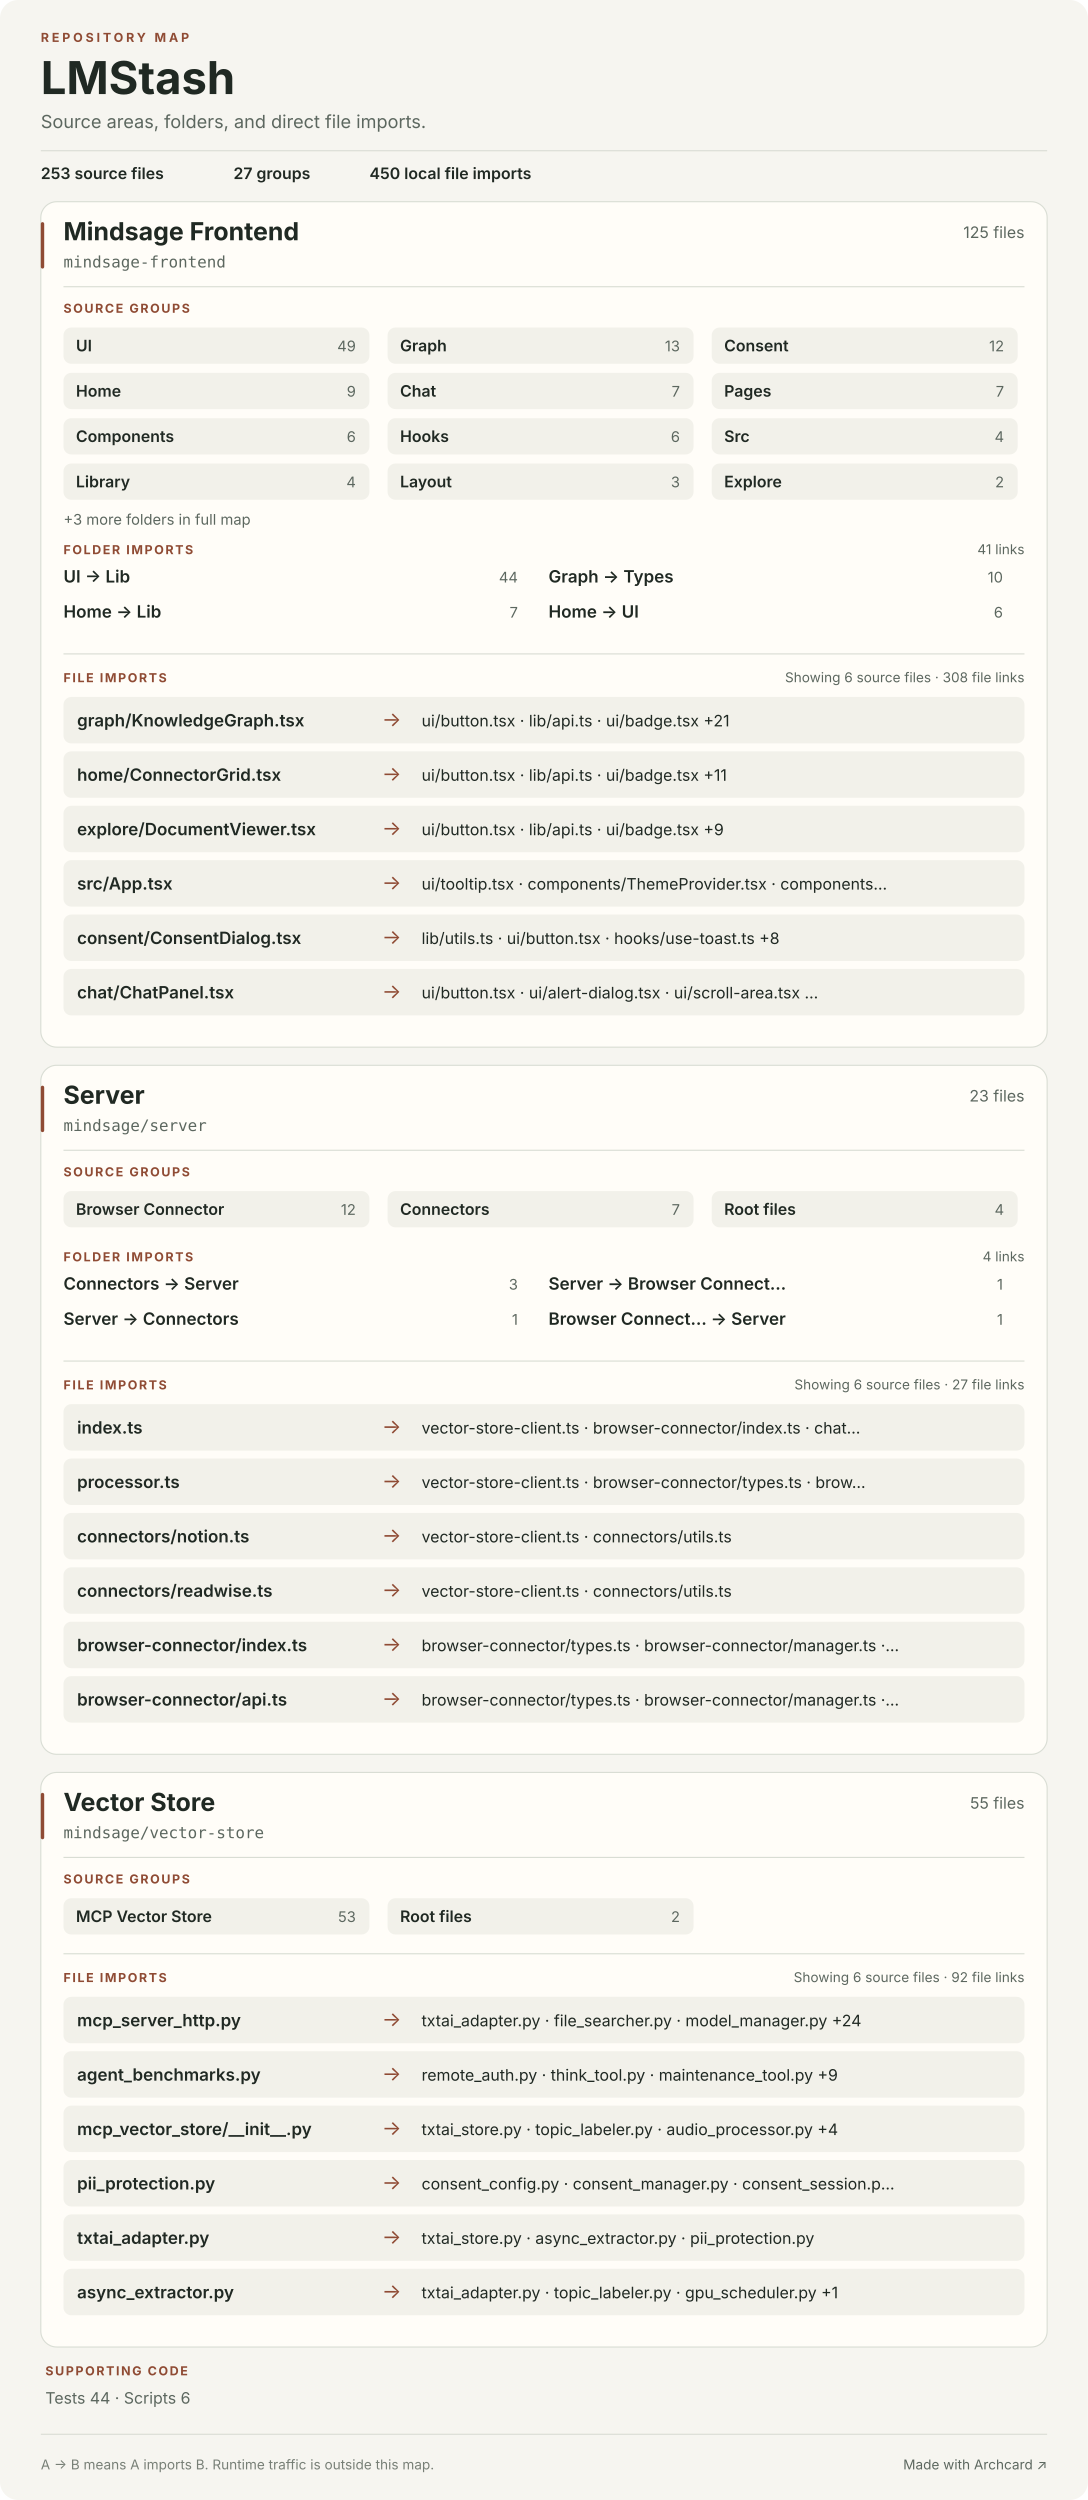
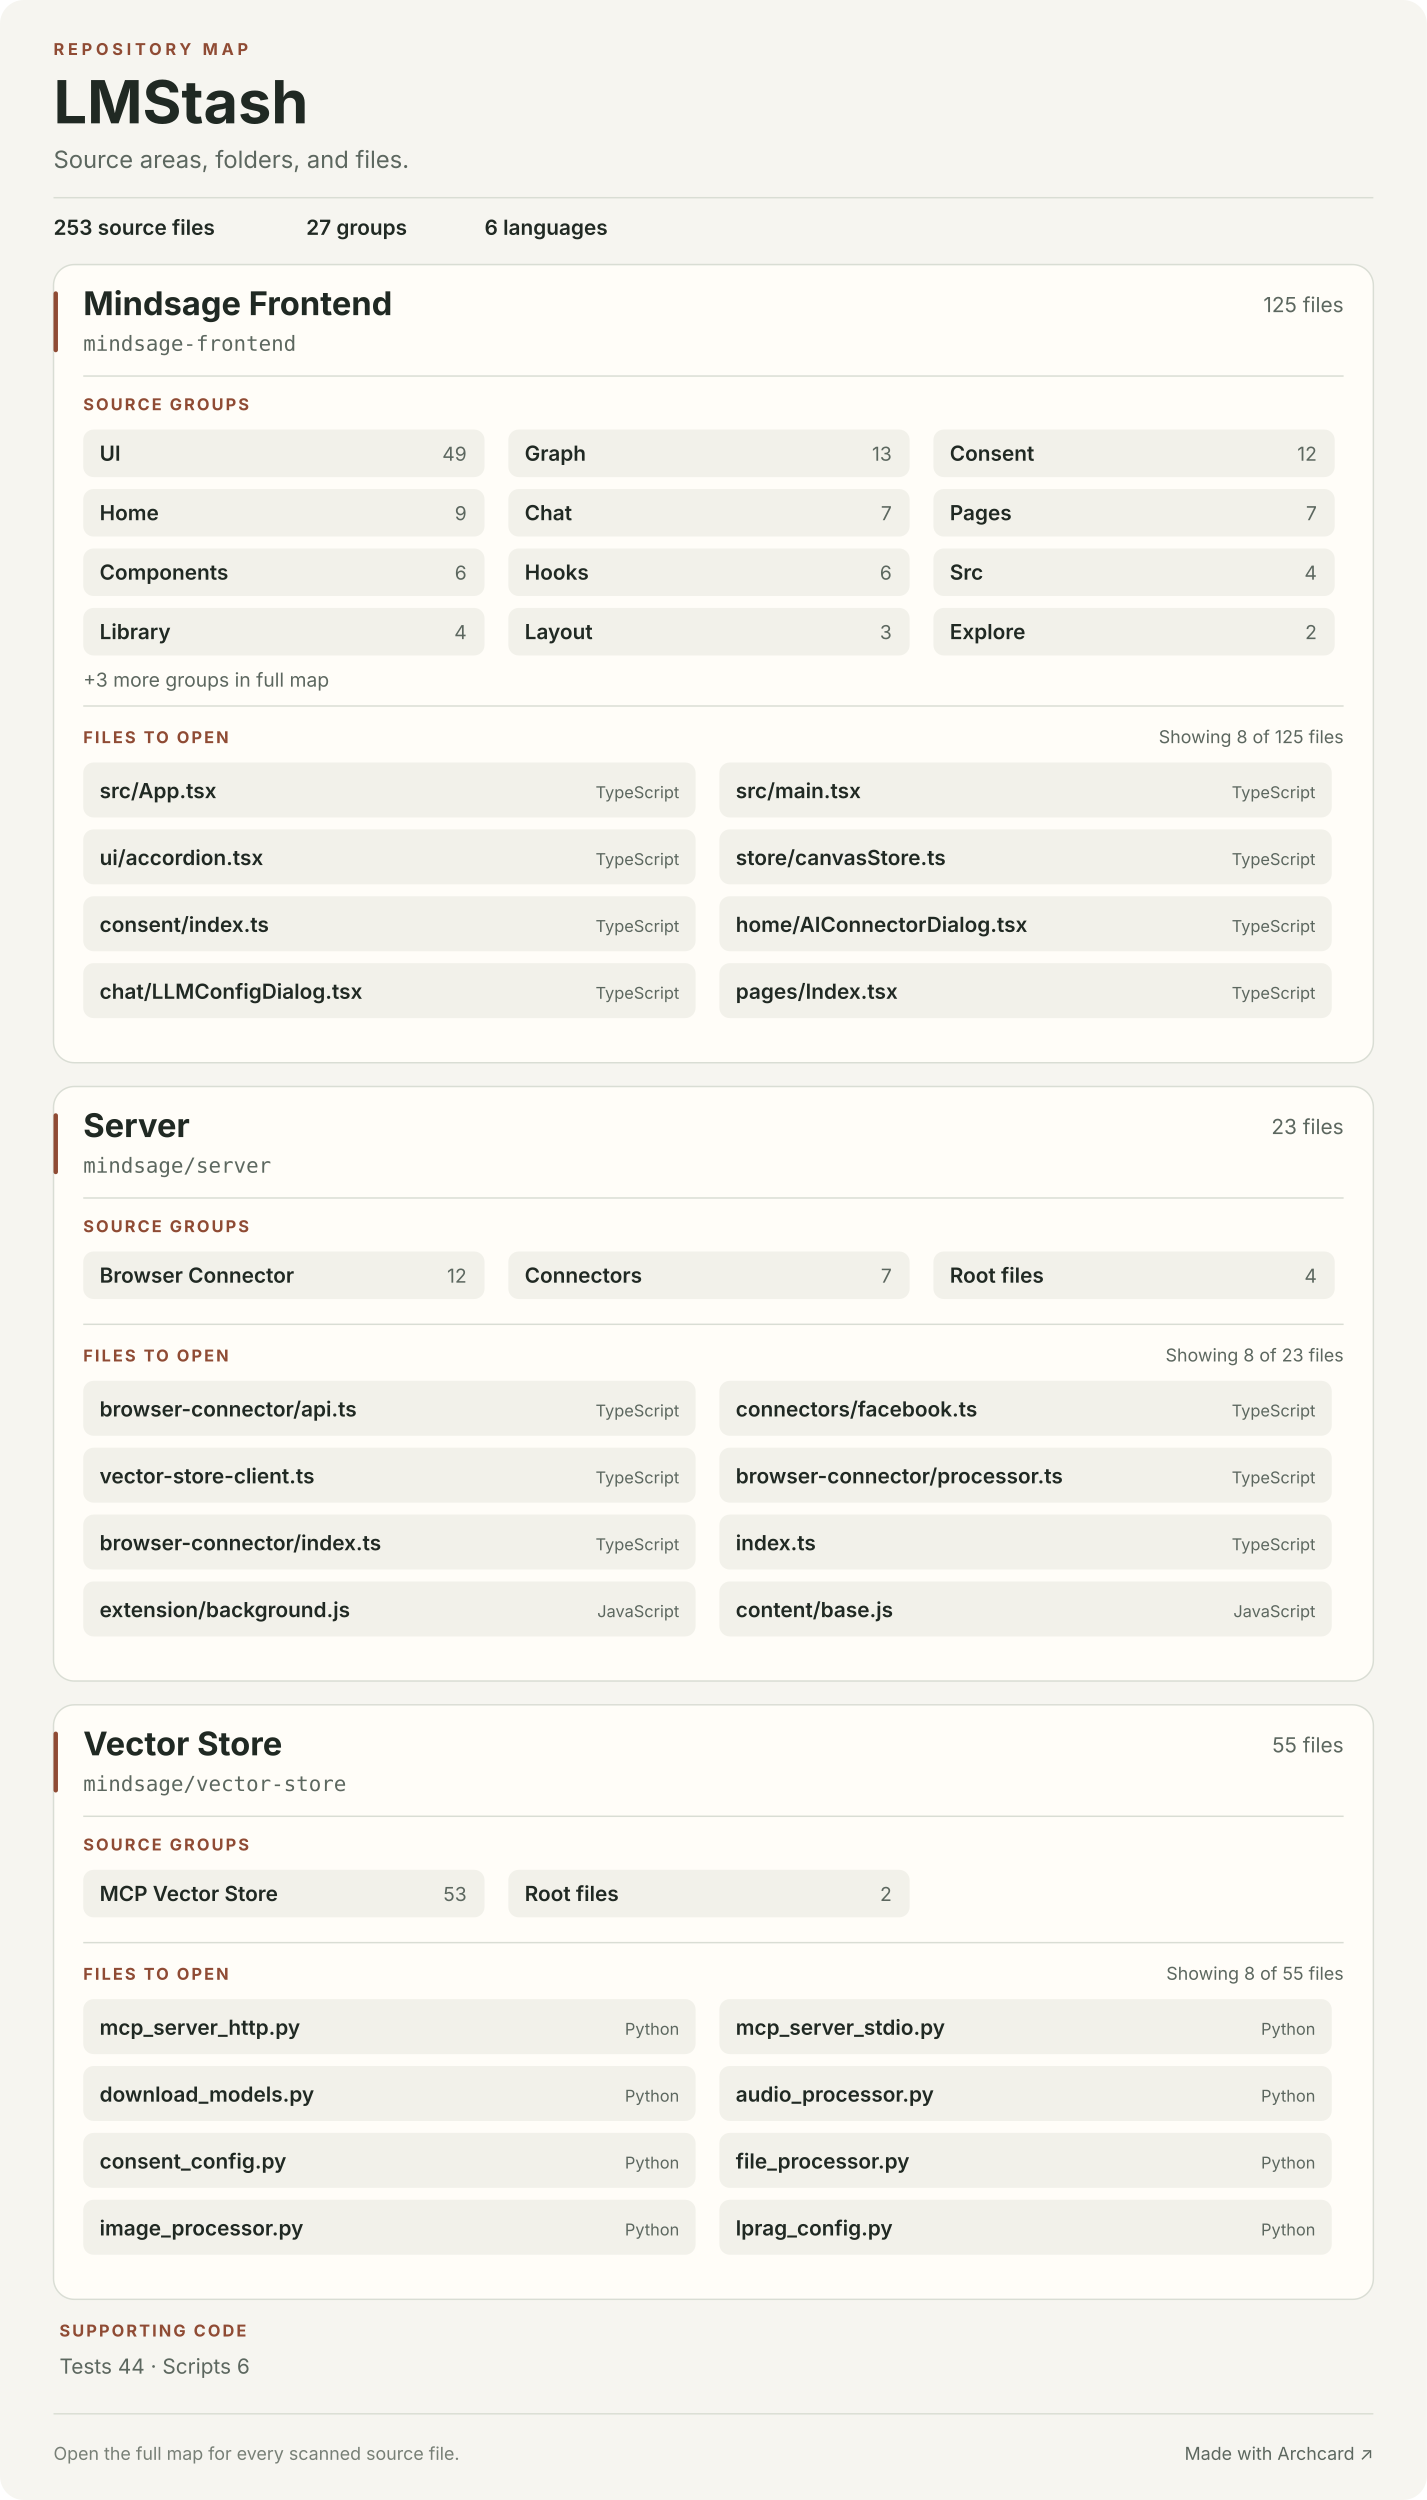
- <svg xmlns="http://www.w3.org/2000/svg" viewBox="0 0 960 2206" width="960" height="2206" role="img" aria-labelledby="title description">
-   <rect width="960" height="2206" rx="16" fill="#F6F5F0" />
+ <svg xmlns="http://www.w3.org/2000/svg" viewBox="0 0 960 1682" width="960" height="1682" role="img" aria-labelledby="title description">
+   <rect width="960" height="1682" rx="16" fill="#F6F5F0" />
  <text x="36" y="37" fill="#8F4B34" font-family="Inter, ui-sans-serif, system-ui, sans-serif" font-size="11" font-weight="700" letter-spacing="2.5">REPOSITORY MAP</text>
  <text x="36" y="83" fill="#202923" font-family="Inter, ui-sans-serif, system-ui, sans-serif" font-size="40" font-weight="700">LMStash</text>
-   <text x="36" y="113" fill="#5C675F" font-family="Inter, ui-sans-serif, system-ui, sans-serif" font-size="16">Source areas, folders, and direct file imports.</text>
+   <text x="36" y="113" fill="#5C675F" font-family="Inter, ui-sans-serif, system-ui, sans-serif" font-size="16">Source areas, folders, and files.</text>
  <line x1="36" y1="133" x2="924" y2="133" stroke="#D9DDD4" />
  <text x="36" y="158" fill="#202923" font-family="Inter, ui-sans-serif, system-ui, sans-serif" font-size="14" font-weight="600">253 source files</text>
  <text x="206" y="158" fill="#202923" font-family="Inter, ui-sans-serif, system-ui, sans-serif" font-size="14" font-weight="600">27 groups</text>
-   <text x="326" y="158" fill="#202923" font-family="Inter, ui-sans-serif, system-ui, sans-serif" font-size="14" font-weight="600">450 local file imports</text>
-   <rect x="36" y="178" width="888" height="746" rx="14" fill="#FFFDF8" stroke="#D9DDD4" />
+   <text x="326" y="158" fill="#202923" font-family="Inter, ui-sans-serif, system-ui, sans-serif" font-size="14" font-weight="600">6 languages</text>
+   <rect x="36" y="178" width="888" height="537" rx="14" fill="#FFFDF8" stroke="#D9DDD4" />
  <rect x="36" y="196" width="3" height="41" rx="1.5" fill="#8F4B34" />
  <text x="56" y="212" fill="#202923" font-family="Inter, ui-sans-serif, system-ui, sans-serif" font-size="22" font-weight="680">Mindsage Frontend</text>
  <text x="904" y="210" fill="#5C675F" font-family="Inter, ui-sans-serif, system-ui, sans-serif" font-size="14" text-anchor="end">125 files</text>
  <text x="56" y="236" fill="#5C675F" font-family="ui-monospace, SFMono-Regular, Menlo, monospace" font-size="14">mindsage-frontend</text>
  <line x1="56" y1="253" x2="904" y2="253" stroke="#D9DDD4" />
  <text x="56" y="276" fill="#8F4B34" font-family="Inter, ui-sans-serif, system-ui, sans-serif" font-size="11" font-weight="700" letter-spacing="1.4">SOURCE GROUPS</text>
  <rect x="56" y="289" width="270" height="32" rx="7" fill="#F2F1EA" />
  <text x="67" y="310" fill="#202923" font-family="Inter, ui-sans-serif, system-ui, sans-serif" font-size="14" font-weight="560">UI</text>
  <text x="314" y="310" fill="#5C675F" font-family="Inter, ui-sans-serif, system-ui, sans-serif" font-size="13" text-anchor="end">49</text>
  <rect x="342" y="289" width="270" height="32" rx="7" fill="#F2F1EA" />
  <text x="353" y="310" fill="#202923" font-family="Inter, ui-sans-serif, system-ui, sans-serif" font-size="14" font-weight="560">Graph</text>
  <text x="600" y="310" fill="#5C675F" font-family="Inter, ui-sans-serif, system-ui, sans-serif" font-size="13" text-anchor="end">13</text>
  <rect x="628" y="289" width="270" height="32" rx="7" fill="#F2F1EA" />
  <text x="639" y="310" fill="#202923" font-family="Inter, ui-sans-serif, system-ui, sans-serif" font-size="14" font-weight="560">Consent</text>
  <text x="886" y="310" fill="#5C675F" font-family="Inter, ui-sans-serif, system-ui, sans-serif" font-size="13" text-anchor="end">12</text>
  <rect x="56" y="329" width="270" height="32" rx="7" fill="#F2F1EA" />
  <text x="67" y="350" fill="#202923" font-family="Inter, ui-sans-serif, system-ui, sans-serif" font-size="14" font-weight="560">Home</text>
  <text x="314" y="350" fill="#5C675F" font-family="Inter, ui-sans-serif, system-ui, sans-serif" font-size="13" text-anchor="end">9</text>
  <rect x="342" y="329" width="270" height="32" rx="7" fill="#F2F1EA" />
  <text x="353" y="350" fill="#202923" font-family="Inter, ui-sans-serif, system-ui, sans-serif" font-size="14" font-weight="560">Chat</text>
  <text x="600" y="350" fill="#5C675F" font-family="Inter, ui-sans-serif, system-ui, sans-serif" font-size="13" text-anchor="end">7</text>
  <rect x="628" y="329" width="270" height="32" rx="7" fill="#F2F1EA" />
  <text x="639" y="350" fill="#202923" font-family="Inter, ui-sans-serif, system-ui, sans-serif" font-size="14" font-weight="560">Pages</text>
  <text x="886" y="350" fill="#5C675F" font-family="Inter, ui-sans-serif, system-ui, sans-serif" font-size="13" text-anchor="end">7</text>
  <rect x="56" y="369" width="270" height="32" rx="7" fill="#F2F1EA" />
  <text x="67" y="390" fill="#202923" font-family="Inter, ui-sans-serif, system-ui, sans-serif" font-size="14" font-weight="560">Components</text>
  <text x="314" y="390" fill="#5C675F" font-family="Inter, ui-sans-serif, system-ui, sans-serif" font-size="13" text-anchor="end">6</text>
  <rect x="342" y="369" width="270" height="32" rx="7" fill="#F2F1EA" />
  <text x="353" y="390" fill="#202923" font-family="Inter, ui-sans-serif, system-ui, sans-serif" font-size="14" font-weight="560">Hooks</text>
  <text x="600" y="390" fill="#5C675F" font-family="Inter, ui-sans-serif, system-ui, sans-serif" font-size="13" text-anchor="end">6</text>
  <rect x="628" y="369" width="270" height="32" rx="7" fill="#F2F1EA" />
  <text x="639" y="390" fill="#202923" font-family="Inter, ui-sans-serif, system-ui, sans-serif" font-size="14" font-weight="560">Src</text>
  <text x="886" y="390" fill="#5C675F" font-family="Inter, ui-sans-serif, system-ui, sans-serif" font-size="13" text-anchor="end">4</text>
  <rect x="56" y="409" width="270" height="32" rx="7" fill="#F2F1EA" />
  <text x="67" y="430" fill="#202923" font-family="Inter, ui-sans-serif, system-ui, sans-serif" font-size="14" font-weight="560">Library</text>
  <text x="314" y="430" fill="#5C675F" font-family="Inter, ui-sans-serif, system-ui, sans-serif" font-size="13" text-anchor="end">4</text>
  <rect x="342" y="409" width="270" height="32" rx="7" fill="#F2F1EA" />
  <text x="353" y="430" fill="#202923" font-family="Inter, ui-sans-serif, system-ui, sans-serif" font-size="14" font-weight="560">Layout</text>
  <text x="600" y="430" fill="#5C675F" font-family="Inter, ui-sans-serif, system-ui, sans-serif" font-size="13" text-anchor="end">3</text>
  <rect x="628" y="409" width="270" height="32" rx="7" fill="#F2F1EA" />
  <text x="639" y="430" fill="#202923" font-family="Inter, ui-sans-serif, system-ui, sans-serif" font-size="14" font-weight="560">Explore</text>
  <text x="886" y="430" fill="#5C675F" font-family="Inter, ui-sans-serif, system-ui, sans-serif" font-size="13" text-anchor="end">2</text>
-   <text x="56" y="463" fill="#5C675F" font-family="Inter, ui-sans-serif, system-ui, sans-serif" font-size="13">+3 more folders in full map</text>
-   <text x="56" y="489" fill="#8F4B34" font-family="Inter, ui-sans-serif, system-ui, sans-serif" font-size="11" font-weight="700" letter-spacing="1.4">FOLDER IMPORTS</text>
-   <text x="904" y="489" fill="#5C675F" font-family="Inter, ui-sans-serif, system-ui, sans-serif" font-size="12" text-anchor="end">41 links</text>
-   <text x="56" y="514" fill="#202923" font-family="Inter, ui-sans-serif, system-ui, sans-serif" font-size="15" font-weight="580">UI  →  Lib</text>
-   <text x="457" y="514" fill="#5C675F" font-family="Inter, ui-sans-serif, system-ui, sans-serif" font-size="13" text-anchor="end">44</text>
-   <text x="484" y="514" fill="#202923" font-family="Inter, ui-sans-serif, system-ui, sans-serif" font-size="15" font-weight="580">Graph  →  Types</text>
-   <text x="885" y="514" fill="#5C675F" font-family="Inter, ui-sans-serif, system-ui, sans-serif" font-size="13" text-anchor="end">10</text>
-   <text x="56" y="545" fill="#202923" font-family="Inter, ui-sans-serif, system-ui, sans-serif" font-size="15" font-weight="580">Home  →  Lib</text>
-   <text x="457" y="545" fill="#5C675F" font-family="Inter, ui-sans-serif, system-ui, sans-serif" font-size="13" text-anchor="end">7</text>
-   <text x="484" y="545" fill="#202923" font-family="Inter, ui-sans-serif, system-ui, sans-serif" font-size="15" font-weight="580">Home  →  UI</text>
-   <text x="885" y="545" fill="#5C675F" font-family="Inter, ui-sans-serif, system-ui, sans-serif" font-size="13" text-anchor="end">6</text>
-   <line x1="56" y1="577" x2="904" y2="577" stroke="#D9DDD4" />
-   <text x="56" y="602" fill="#8F4B34" font-family="Inter, ui-sans-serif, system-ui, sans-serif" font-size="11" font-weight="700" letter-spacing="1.4">FILE IMPORTS</text>
-   <text x="904" y="602" fill="#5C675F" font-family="Inter, ui-sans-serif, system-ui, sans-serif" font-size="12" text-anchor="end">Showing 6 source files · 308 file links</text>
-   <rect x="56" y="615" width="848" height="41" rx="7" fill="#F2F1EA" />
-   <g>
-     <text x="68" y="641" fill="#202923" font-family="Inter, ui-sans-serif, system-ui, sans-serif" font-size="15" font-weight="620">graph/KnowledgeGraph.tsx</text>
-     <text x="337" y="641" fill="#8F4B34" font-family="Inter, ui-sans-serif, system-ui, sans-serif" font-size="18">→</text>
-     <text x="372" y="641" fill="#202923" font-family="Inter, ui-sans-serif, system-ui, sans-serif" font-size="14">ui/button.tsx  ·  lib/api.ts  ·  ui/badge.tsx  +21</text>
-   </g>
-   <rect x="56" y="663" width="848" height="41" rx="7" fill="#F2F1EA" />
-   <g>
-     <text x="68" y="689" fill="#202923" font-family="Inter, ui-sans-serif, system-ui, sans-serif" font-size="15" font-weight="620">home/ConnectorGrid.tsx</text>
-     <text x="337" y="689" fill="#8F4B34" font-family="Inter, ui-sans-serif, system-ui, sans-serif" font-size="18">→</text>
-     <text x="372" y="689" fill="#202923" font-family="Inter, ui-sans-serif, system-ui, sans-serif" font-size="14">ui/button.tsx  ·  lib/api.ts  ·  ui/badge.tsx  +11</text>
-   </g>
-   <rect x="56" y="711" width="848" height="41" rx="7" fill="#F2F1EA" />
-   <g>
-     <text x="68" y="737" fill="#202923" font-family="Inter, ui-sans-serif, system-ui, sans-serif" font-size="15" font-weight="620">explore/DocumentViewer.tsx</text>
-     <text x="337" y="737" fill="#8F4B34" font-family="Inter, ui-sans-serif, system-ui, sans-serif" font-size="18">→</text>
-     <text x="372" y="737" fill="#202923" font-family="Inter, ui-sans-serif, system-ui, sans-serif" font-size="14">ui/button.tsx  ·  lib/api.ts  ·  ui/badge.tsx  +9</text>
-   </g>
-   <rect x="56" y="759" width="848" height="41" rx="7" fill="#F2F1EA" />
-   <g>
-     <text x="68" y="785" fill="#202923" font-family="Inter, ui-sans-serif, system-ui, sans-serif" font-size="15" font-weight="620">src/App.tsx</text>
-     <text x="337" y="785" fill="#8F4B34" font-family="Inter, ui-sans-serif, system-ui, sans-serif" font-size="18">→</text>
-     <text x="372" y="785" fill="#202923" font-family="Inter, ui-sans-serif, system-ui, sans-serif" font-size="14">ui/tooltip.tsx  ·  components/ThemeProvider.tsx  ·  components…</text>
-   </g>
-   <rect x="56" y="807" width="848" height="41" rx="7" fill="#F2F1EA" />
-   <g>
-     <text x="68" y="833" fill="#202923" font-family="Inter, ui-sans-serif, system-ui, sans-serif" font-size="15" font-weight="620">consent/ConsentDialog.tsx</text>
-     <text x="337" y="833" fill="#8F4B34" font-family="Inter, ui-sans-serif, system-ui, sans-serif" font-size="18">→</text>
-     <text x="372" y="833" fill="#202923" font-family="Inter, ui-sans-serif, system-ui, sans-serif" font-size="14">lib/utils.ts  ·  ui/button.tsx  ·  hooks/use-toast.ts  +8</text>
-   </g>
-   <rect x="56" y="855" width="848" height="41" rx="7" fill="#F2F1EA" />
-   <g>
-     <text x="68" y="881" fill="#202923" font-family="Inter, ui-sans-serif, system-ui, sans-serif" font-size="15" font-weight="620">chat/ChatPanel.tsx</text>
-     <text x="337" y="881" fill="#8F4B34" font-family="Inter, ui-sans-serif, system-ui, sans-serif" font-size="18">→</text>
-     <text x="372" y="881" fill="#202923" font-family="Inter, ui-sans-serif, system-ui, sans-serif" font-size="14">ui/button.tsx  ·  ui/alert-dialog.tsx  ·  ui/scroll-area.tsx  …</text>
-   </g>
-   <rect x="36" y="940" width="888" height="608" rx="14" fill="#FFFDF8" stroke="#D9DDD4" />
-   <rect x="36" y="958" width="3" height="41" rx="1.5" fill="#8F4B34" />
-   <text x="56" y="974" fill="#202923" font-family="Inter, ui-sans-serif, system-ui, sans-serif" font-size="22" font-weight="680">Server</text>
-   <text x="904" y="972" fill="#5C675F" font-family="Inter, ui-sans-serif, system-ui, sans-serif" font-size="14" text-anchor="end">23 files</text>
-   <text x="56" y="998" fill="#5C675F" font-family="ui-monospace, SFMono-Regular, Menlo, monospace" font-size="14">mindsage/server</text>
-   <line x1="56" y1="1015" x2="904" y2="1015" stroke="#D9DDD4" />
-   <text x="56" y="1038" fill="#8F4B34" font-family="Inter, ui-sans-serif, system-ui, sans-serif" font-size="11" font-weight="700" letter-spacing="1.4">SOURCE GROUPS</text>
-   <rect x="56" y="1051" width="270" height="32" rx="7" fill="#F2F1EA" />
-   <text x="67" y="1072" fill="#202923" font-family="Inter, ui-sans-serif, system-ui, sans-serif" font-size="14" font-weight="560">Browser Connector</text>
-   <text x="314" y="1072" fill="#5C675F" font-family="Inter, ui-sans-serif, system-ui, sans-serif" font-size="13" text-anchor="end">12</text>
-   <rect x="342" y="1051" width="270" height="32" rx="7" fill="#F2F1EA" />
-   <text x="353" y="1072" fill="#202923" font-family="Inter, ui-sans-serif, system-ui, sans-serif" font-size="14" font-weight="560">Connectors</text>
-   <text x="600" y="1072" fill="#5C675F" font-family="Inter, ui-sans-serif, system-ui, sans-serif" font-size="13" text-anchor="end">7</text>
-   <rect x="628" y="1051" width="270" height="32" rx="7" fill="#F2F1EA" />
-   <text x="639" y="1072" fill="#202923" font-family="Inter, ui-sans-serif, system-ui, sans-serif" font-size="14" font-weight="560">Root files</text>
-   <text x="886" y="1072" fill="#5C675F" font-family="Inter, ui-sans-serif, system-ui, sans-serif" font-size="13" text-anchor="end">4</text>
-   <text x="56" y="1113" fill="#8F4B34" font-family="Inter, ui-sans-serif, system-ui, sans-serif" font-size="11" font-weight="700" letter-spacing="1.4">FOLDER IMPORTS</text>
-   <text x="904" y="1113" fill="#5C675F" font-family="Inter, ui-sans-serif, system-ui, sans-serif" font-size="12" text-anchor="end">4 links</text>
-   <text x="56" y="1138" fill="#202923" font-family="Inter, ui-sans-serif, system-ui, sans-serif" font-size="15" font-weight="580">Connectors  →  Server</text>
-   <text x="457" y="1138" fill="#5C675F" font-family="Inter, ui-sans-serif, system-ui, sans-serif" font-size="13" text-anchor="end">3</text>
-   <text x="484" y="1138" fill="#202923" font-family="Inter, ui-sans-serif, system-ui, sans-serif" font-size="15" font-weight="580">Server  →  Browser Connect…</text>
-   <text x="885" y="1138" fill="#5C675F" font-family="Inter, ui-sans-serif, system-ui, sans-serif" font-size="13" text-anchor="end">1</text>
-   <text x="56" y="1169" fill="#202923" font-family="Inter, ui-sans-serif, system-ui, sans-serif" font-size="15" font-weight="580">Server  →  Connectors</text>
-   <text x="457" y="1169" fill="#5C675F" font-family="Inter, ui-sans-serif, system-ui, sans-serif" font-size="13" text-anchor="end">1</text>
-   <text x="484" y="1169" fill="#202923" font-family="Inter, ui-sans-serif, system-ui, sans-serif" font-size="15" font-weight="580">Browser Connect…  →  Server</text>
-   <text x="885" y="1169" fill="#5C675F" font-family="Inter, ui-sans-serif, system-ui, sans-serif" font-size="13" text-anchor="end">1</text>
-   <line x1="56" y1="1201" x2="904" y2="1201" stroke="#D9DDD4" />
-   <text x="56" y="1226" fill="#8F4B34" font-family="Inter, ui-sans-serif, system-ui, sans-serif" font-size="11" font-weight="700" letter-spacing="1.4">FILE IMPORTS</text>
-   <text x="904" y="1226" fill="#5C675F" font-family="Inter, ui-sans-serif, system-ui, sans-serif" font-size="12" text-anchor="end">Showing 6 source files · 27 file links</text>
-   <rect x="56" y="1239" width="848" height="41" rx="7" fill="#F2F1EA" />
-   <g>
-     <text x="68" y="1265" fill="#202923" font-family="Inter, ui-sans-serif, system-ui, sans-serif" font-size="15" font-weight="620">index.ts</text>
-     <text x="337" y="1265" fill="#8F4B34" font-family="Inter, ui-sans-serif, system-ui, sans-serif" font-size="18">→</text>
-     <text x="372" y="1265" fill="#202923" font-family="Inter, ui-sans-serif, system-ui, sans-serif" font-size="14">vector-store-client.ts  ·  browser-connector/index.ts  ·  chat…</text>
-   </g>
-   <rect x="56" y="1287" width="848" height="41" rx="7" fill="#F2F1EA" />
-   <g>
-     <text x="68" y="1313" fill="#202923" font-family="Inter, ui-sans-serif, system-ui, sans-serif" font-size="15" font-weight="620">processor.ts</text>
-     <text x="337" y="1313" fill="#8F4B34" font-family="Inter, ui-sans-serif, system-ui, sans-serif" font-size="18">→</text>
-     <text x="372" y="1313" fill="#202923" font-family="Inter, ui-sans-serif, system-ui, sans-serif" font-size="14">vector-store-client.ts  ·  browser-connector/types.ts  ·  brow…</text>
-   </g>
-   <rect x="56" y="1335" width="848" height="41" rx="7" fill="#F2F1EA" />
-   <g>
-     <text x="68" y="1361" fill="#202923" font-family="Inter, ui-sans-serif, system-ui, sans-serif" font-size="15" font-weight="620">connectors/notion.ts</text>
-     <text x="337" y="1361" fill="#8F4B34" font-family="Inter, ui-sans-serif, system-ui, sans-serif" font-size="18">→</text>
-     <text x="372" y="1361" fill="#202923" font-family="Inter, ui-sans-serif, system-ui, sans-serif" font-size="14">vector-store-client.ts  ·  connectors/utils.ts</text>
-   </g>
-   <rect x="56" y="1383" width="848" height="41" rx="7" fill="#F2F1EA" />
-   <g>
-     <text x="68" y="1409" fill="#202923" font-family="Inter, ui-sans-serif, system-ui, sans-serif" font-size="15" font-weight="620">connectors/readwise.ts</text>
-     <text x="337" y="1409" fill="#8F4B34" font-family="Inter, ui-sans-serif, system-ui, sans-serif" font-size="18">→</text>
-     <text x="372" y="1409" fill="#202923" font-family="Inter, ui-sans-serif, system-ui, sans-serif" font-size="14">vector-store-client.ts  ·  connectors/utils.ts</text>
-   </g>
-   <rect x="56" y="1431" width="848" height="41" rx="7" fill="#F2F1EA" />
-   <g>
-     <text x="68" y="1457" fill="#202923" font-family="Inter, ui-sans-serif, system-ui, sans-serif" font-size="15" font-weight="620">browser-connector/index.ts</text>
-     <text x="337" y="1457" fill="#8F4B34" font-family="Inter, ui-sans-serif, system-ui, sans-serif" font-size="18">→</text>
-     <text x="372" y="1457" fill="#202923" font-family="Inter, ui-sans-serif, system-ui, sans-serif" font-size="14">browser-connector/types.ts  ·  browser-connector/manager.ts  ·…</text>
-   </g>
-   <rect x="56" y="1479" width="848" height="41" rx="7" fill="#F2F1EA" />
-   <g>
-     <text x="68" y="1505" fill="#202923" font-family="Inter, ui-sans-serif, system-ui, sans-serif" font-size="15" font-weight="620">browser-connector/api.ts</text>
-     <text x="337" y="1505" fill="#8F4B34" font-family="Inter, ui-sans-serif, system-ui, sans-serif" font-size="18">→</text>
-     <text x="372" y="1505" fill="#202923" font-family="Inter, ui-sans-serif, system-ui, sans-serif" font-size="14">browser-connector/types.ts  ·  browser-connector/manager.ts  ·…</text>
-   </g>
-   <rect x="36" y="1564" width="888" height="507" rx="14" fill="#FFFDF8" stroke="#D9DDD4" />
-   <rect x="36" y="1582" width="3" height="41" rx="1.5" fill="#8F4B34" />
-   <text x="56" y="1598" fill="#202923" font-family="Inter, ui-sans-serif, system-ui, sans-serif" font-size="22" font-weight="680">Vector Store</text>
-   <text x="904" y="1596" fill="#5C675F" font-family="Inter, ui-sans-serif, system-ui, sans-serif" font-size="14" text-anchor="end">55 files</text>
-   <text x="56" y="1622" fill="#5C675F" font-family="ui-monospace, SFMono-Regular, Menlo, monospace" font-size="14">mindsage/vector-store</text>
-   <line x1="56" y1="1639" x2="904" y2="1639" stroke="#D9DDD4" />
-   <text x="56" y="1662" fill="#8F4B34" font-family="Inter, ui-sans-serif, system-ui, sans-serif" font-size="11" font-weight="700" letter-spacing="1.4">SOURCE GROUPS</text>
-   <rect x="56" y="1675" width="270" height="32" rx="7" fill="#F2F1EA" />
-   <text x="67" y="1696" fill="#202923" font-family="Inter, ui-sans-serif, system-ui, sans-serif" font-size="14" font-weight="560">MCP Vector Store</text>
-   <text x="314" y="1696" fill="#5C675F" font-family="Inter, ui-sans-serif, system-ui, sans-serif" font-size="13" text-anchor="end">53</text>
-   <rect x="342" y="1675" width="270" height="32" rx="7" fill="#F2F1EA" />
-   <text x="353" y="1696" fill="#202923" font-family="Inter, ui-sans-serif, system-ui, sans-serif" font-size="14" font-weight="560">Root files</text>
-   <text x="600" y="1696" fill="#5C675F" font-family="Inter, ui-sans-serif, system-ui, sans-serif" font-size="13" text-anchor="end">2</text>
-   <line x1="56" y1="1724" x2="904" y2="1724" stroke="#D9DDD4" />
-   <text x="56" y="1749" fill="#8F4B34" font-family="Inter, ui-sans-serif, system-ui, sans-serif" font-size="11" font-weight="700" letter-spacing="1.4">FILE IMPORTS</text>
-   <text x="904" y="1749" fill="#5C675F" font-family="Inter, ui-sans-serif, system-ui, sans-serif" font-size="12" text-anchor="end">Showing 6 source files · 92 file links</text>
-   <rect x="56" y="1762" width="848" height="41" rx="7" fill="#F2F1EA" />
-   <g>
-     <text x="68" y="1788" fill="#202923" font-family="Inter, ui-sans-serif, system-ui, sans-serif" font-size="15" font-weight="620">mcp_server_http.py</text>
-     <text x="337" y="1788" fill="#8F4B34" font-family="Inter, ui-sans-serif, system-ui, sans-serif" font-size="18">→</text>
-     <text x="372" y="1788" fill="#202923" font-family="Inter, ui-sans-serif, system-ui, sans-serif" font-size="14">txtai_adapter.py  ·  file_searcher.py  ·  model_manager.py  +24</text>
-   </g>
-   <rect x="56" y="1810" width="848" height="41" rx="7" fill="#F2F1EA" />
-   <g>
-     <text x="68" y="1836" fill="#202923" font-family="Inter, ui-sans-serif, system-ui, sans-serif" font-size="15" font-weight="620">agent_benchmarks.py</text>
-     <text x="337" y="1836" fill="#8F4B34" font-family="Inter, ui-sans-serif, system-ui, sans-serif" font-size="18">→</text>
-     <text x="372" y="1836" fill="#202923" font-family="Inter, ui-sans-serif, system-ui, sans-serif" font-size="14">remote_auth.py  ·  think_tool.py  ·  maintenance_tool.py  +9</text>
-   </g>
-   <rect x="56" y="1858" width="848" height="41" rx="7" fill="#F2F1EA" />
-   <g>
-     <text x="68" y="1884" fill="#202923" font-family="Inter, ui-sans-serif, system-ui, sans-serif" font-size="15" font-weight="620">mcp_vector_store/__init__.py</text>
-     <text x="337" y="1884" fill="#8F4B34" font-family="Inter, ui-sans-serif, system-ui, sans-serif" font-size="18">→</text>
-     <text x="372" y="1884" fill="#202923" font-family="Inter, ui-sans-serif, system-ui, sans-serif" font-size="14">txtai_store.py  ·  topic_labeler.py  ·  audio_processor.py  +4</text>
-   </g>
-   <rect x="56" y="1906" width="848" height="41" rx="7" fill="#F2F1EA" />
-   <g>
-     <text x="68" y="1932" fill="#202923" font-family="Inter, ui-sans-serif, system-ui, sans-serif" font-size="15" font-weight="620">pii_protection.py</text>
-     <text x="337" y="1932" fill="#8F4B34" font-family="Inter, ui-sans-serif, system-ui, sans-serif" font-size="18">→</text>
-     <text x="372" y="1932" fill="#202923" font-family="Inter, ui-sans-serif, system-ui, sans-serif" font-size="14">consent_config.py  ·  consent_manager.py  ·  consent_session.p…</text>
-   </g>
-   <rect x="56" y="1954" width="848" height="41" rx="7" fill="#F2F1EA" />
-   <g>
-     <text x="68" y="1980" fill="#202923" font-family="Inter, ui-sans-serif, system-ui, sans-serif" font-size="15" font-weight="620">txtai_adapter.py</text>
-     <text x="337" y="1980" fill="#8F4B34" font-family="Inter, ui-sans-serif, system-ui, sans-serif" font-size="18">→</text>
-     <text x="372" y="1980" fill="#202923" font-family="Inter, ui-sans-serif, system-ui, sans-serif" font-size="14">txtai_store.py  ·  async_extractor.py  ·  pii_protection.py</text>
-   </g>
-   <rect x="56" y="2002" width="848" height="41" rx="7" fill="#F2F1EA" />
-   <g>
-     <text x="68" y="2028" fill="#202923" font-family="Inter, ui-sans-serif, system-ui, sans-serif" font-size="15" font-weight="620">async_extractor.py</text>
-     <text x="337" y="2028" fill="#8F4B34" font-family="Inter, ui-sans-serif, system-ui, sans-serif" font-size="18">→</text>
-     <text x="372" y="2028" fill="#202923" font-family="Inter, ui-sans-serif, system-ui, sans-serif" font-size="14">txtai_adapter.py  ·  topic_labeler.py  ·  gpu_scheduler.py  +1</text>
-   </g>
-   <text x="40" y="2096" fill="#8F4B34" font-family="Inter, ui-sans-serif, system-ui, sans-serif" font-size="11" font-weight="700" letter-spacing="1.4">SUPPORTING CODE</text>
-   <text x="40" y="2121" fill="#5C675F" font-family="Inter, ui-sans-serif, system-ui, sans-serif" font-size="14">Tests 44  ·  Scripts 6</text>
-   <line x1="36" y1="2148" x2="924" y2="2148" stroke="#D9DDD4" />
-   <text x="36" y="2179" fill="#777F76" font-family="Inter, ui-sans-serif, system-ui, sans-serif" font-size="12">A → B means A imports B. Runtime traffic is outside this map.</text>
+   <text x="56" y="462" fill="#5C675F" font-family="Inter, ui-sans-serif, system-ui, sans-serif" font-size="13">+3 more groups in full map</text>
+   <line x1="56" y1="475" x2="904" y2="475" stroke="#D9DDD4" />
+   <text x="56" y="500" fill="#8F4B34" font-family="Inter, ui-sans-serif, system-ui, sans-serif" font-size="11" font-weight="700" letter-spacing="1.4">FILES TO OPEN</text>
+   <text x="904" y="500" fill="#5C675F" font-family="Inter, ui-sans-serif, system-ui, sans-serif" font-size="12" text-anchor="end">Showing 8 of 125 files</text>
+   <rect x="56" y="513" width="412" height="37" rx="7" fill="#F2F1EA" />
+   <g>
+     <text x="67" y="537" fill="#202923" font-family="Inter, ui-sans-serif, system-ui, sans-serif" font-size="14" font-weight="570">src/App.tsx</text>
+     <text x="457" y="537" fill="#5C675F" font-family="Inter, ui-sans-serif, system-ui, sans-serif" font-size="11" text-anchor="end">TypeScript</text>
+   </g>
+   <rect x="484" y="513" width="412" height="37" rx="7" fill="#F2F1EA" />
+   <g>
+     <text x="495" y="537" fill="#202923" font-family="Inter, ui-sans-serif, system-ui, sans-serif" font-size="14" font-weight="570">src/main.tsx</text>
+     <text x="885" y="537" fill="#5C675F" font-family="Inter, ui-sans-serif, system-ui, sans-serif" font-size="11" text-anchor="end">TypeScript</text>
+   </g>
+   <rect x="56" y="558" width="412" height="37" rx="7" fill="#F2F1EA" />
+   <g>
+     <text x="67" y="582" fill="#202923" font-family="Inter, ui-sans-serif, system-ui, sans-serif" font-size="14" font-weight="570">ui/accordion.tsx</text>
+     <text x="457" y="582" fill="#5C675F" font-family="Inter, ui-sans-serif, system-ui, sans-serif" font-size="11" text-anchor="end">TypeScript</text>
+   </g>
+   <rect x="484" y="558" width="412" height="37" rx="7" fill="#F2F1EA" />
+   <g>
+     <text x="495" y="582" fill="#202923" font-family="Inter, ui-sans-serif, system-ui, sans-serif" font-size="14" font-weight="570">store/canvasStore.ts</text>
+     <text x="885" y="582" fill="#5C675F" font-family="Inter, ui-sans-serif, system-ui, sans-serif" font-size="11" text-anchor="end">TypeScript</text>
+   </g>
+   <rect x="56" y="603" width="412" height="37" rx="7" fill="#F2F1EA" />
+   <g>
+     <text x="67" y="627" fill="#202923" font-family="Inter, ui-sans-serif, system-ui, sans-serif" font-size="14" font-weight="570">consent/index.ts</text>
+     <text x="457" y="627" fill="#5C675F" font-family="Inter, ui-sans-serif, system-ui, sans-serif" font-size="11" text-anchor="end">TypeScript</text>
+   </g>
+   <rect x="484" y="603" width="412" height="37" rx="7" fill="#F2F1EA" />
+   <g>
+     <text x="495" y="627" fill="#202923" font-family="Inter, ui-sans-serif, system-ui, sans-serif" font-size="14" font-weight="570">home/AIConnectorDialog.tsx</text>
+     <text x="885" y="627" fill="#5C675F" font-family="Inter, ui-sans-serif, system-ui, sans-serif" font-size="11" text-anchor="end">TypeScript</text>
+   </g>
+   <rect x="56" y="648" width="412" height="37" rx="7" fill="#F2F1EA" />
+   <g>
+     <text x="67" y="672" fill="#202923" font-family="Inter, ui-sans-serif, system-ui, sans-serif" font-size="14" font-weight="570">chat/LLMConfigDialog.tsx</text>
+     <text x="457" y="672" fill="#5C675F" font-family="Inter, ui-sans-serif, system-ui, sans-serif" font-size="11" text-anchor="end">TypeScript</text>
+   </g>
+   <rect x="484" y="648" width="412" height="37" rx="7" fill="#F2F1EA" />
+   <g>
+     <text x="495" y="672" fill="#202923" font-family="Inter, ui-sans-serif, system-ui, sans-serif" font-size="14" font-weight="570">pages/Index.tsx</text>
+     <text x="885" y="672" fill="#5C675F" font-family="Inter, ui-sans-serif, system-ui, sans-serif" font-size="11" text-anchor="end">TypeScript</text>
+   </g>
+   <rect x="36" y="731" width="888" height="400" rx="14" fill="#FFFDF8" stroke="#D9DDD4" />
+   <rect x="36" y="749" width="3" height="41" rx="1.5" fill="#8F4B34" />
+   <text x="56" y="765" fill="#202923" font-family="Inter, ui-sans-serif, system-ui, sans-serif" font-size="22" font-weight="680">Server</text>
+   <text x="904" y="763" fill="#5C675F" font-family="Inter, ui-sans-serif, system-ui, sans-serif" font-size="14" text-anchor="end">23 files</text>
+   <text x="56" y="789" fill="#5C675F" font-family="ui-monospace, SFMono-Regular, Menlo, monospace" font-size="14">mindsage/server</text>
+   <line x1="56" y1="806" x2="904" y2="806" stroke="#D9DDD4" />
+   <text x="56" y="829" fill="#8F4B34" font-family="Inter, ui-sans-serif, system-ui, sans-serif" font-size="11" font-weight="700" letter-spacing="1.4">SOURCE GROUPS</text>
+   <rect x="56" y="842" width="270" height="32" rx="7" fill="#F2F1EA" />
+   <text x="67" y="863" fill="#202923" font-family="Inter, ui-sans-serif, system-ui, sans-serif" font-size="14" font-weight="560">Browser Connector</text>
+   <text x="314" y="863" fill="#5C675F" font-family="Inter, ui-sans-serif, system-ui, sans-serif" font-size="13" text-anchor="end">12</text>
+   <rect x="342" y="842" width="270" height="32" rx="7" fill="#F2F1EA" />
+   <text x="353" y="863" fill="#202923" font-family="Inter, ui-sans-serif, system-ui, sans-serif" font-size="14" font-weight="560">Connectors</text>
+   <text x="600" y="863" fill="#5C675F" font-family="Inter, ui-sans-serif, system-ui, sans-serif" font-size="13" text-anchor="end">7</text>
+   <rect x="628" y="842" width="270" height="32" rx="7" fill="#F2F1EA" />
+   <text x="639" y="863" fill="#202923" font-family="Inter, ui-sans-serif, system-ui, sans-serif" font-size="14" font-weight="560">Root files</text>
+   <text x="886" y="863" fill="#5C675F" font-family="Inter, ui-sans-serif, system-ui, sans-serif" font-size="13" text-anchor="end">4</text>
+   <line x1="56" y1="891" x2="904" y2="891" stroke="#D9DDD4" />
+   <text x="56" y="916" fill="#8F4B34" font-family="Inter, ui-sans-serif, system-ui, sans-serif" font-size="11" font-weight="700" letter-spacing="1.4">FILES TO OPEN</text>
+   <text x="904" y="916" fill="#5C675F" font-family="Inter, ui-sans-serif, system-ui, sans-serif" font-size="12" text-anchor="end">Showing 8 of 23 files</text>
+   <rect x="56" y="929" width="412" height="37" rx="7" fill="#F2F1EA" />
+   <g>
+     <text x="67" y="953" fill="#202923" font-family="Inter, ui-sans-serif, system-ui, sans-serif" font-size="14" font-weight="570">browser-connector/api.ts</text>
+     <text x="457" y="953" fill="#5C675F" font-family="Inter, ui-sans-serif, system-ui, sans-serif" font-size="11" text-anchor="end">TypeScript</text>
+   </g>
+   <rect x="484" y="929" width="412" height="37" rx="7" fill="#F2F1EA" />
+   <g>
+     <text x="495" y="953" fill="#202923" font-family="Inter, ui-sans-serif, system-ui, sans-serif" font-size="14" font-weight="570">connectors/facebook.ts</text>
+     <text x="885" y="953" fill="#5C675F" font-family="Inter, ui-sans-serif, system-ui, sans-serif" font-size="11" text-anchor="end">TypeScript</text>
+   </g>
+   <rect x="56" y="974" width="412" height="37" rx="7" fill="#F2F1EA" />
+   <g>
+     <text x="67" y="998" fill="#202923" font-family="Inter, ui-sans-serif, system-ui, sans-serif" font-size="14" font-weight="570">vector-store-client.ts</text>
+     <text x="457" y="998" fill="#5C675F" font-family="Inter, ui-sans-serif, system-ui, sans-serif" font-size="11" text-anchor="end">TypeScript</text>
+   </g>
+   <rect x="484" y="974" width="412" height="37" rx="7" fill="#F2F1EA" />
+   <g>
+     <text x="495" y="998" fill="#202923" font-family="Inter, ui-sans-serif, system-ui, sans-serif" font-size="14" font-weight="570">browser-connector/processor.ts</text>
+     <text x="885" y="998" fill="#5C675F" font-family="Inter, ui-sans-serif, system-ui, sans-serif" font-size="11" text-anchor="end">TypeScript</text>
+   </g>
+   <rect x="56" y="1019" width="412" height="37" rx="7" fill="#F2F1EA" />
+   <g>
+     <text x="67" y="1043" fill="#202923" font-family="Inter, ui-sans-serif, system-ui, sans-serif" font-size="14" font-weight="570">browser-connector/index.ts</text>
+     <text x="457" y="1043" fill="#5C675F" font-family="Inter, ui-sans-serif, system-ui, sans-serif" font-size="11" text-anchor="end">TypeScript</text>
+   </g>
+   <rect x="484" y="1019" width="412" height="37" rx="7" fill="#F2F1EA" />
+   <g>
+     <text x="495" y="1043" fill="#202923" font-family="Inter, ui-sans-serif, system-ui, sans-serif" font-size="14" font-weight="570">index.ts</text>
+     <text x="885" y="1043" fill="#5C675F" font-family="Inter, ui-sans-serif, system-ui, sans-serif" font-size="11" text-anchor="end">TypeScript</text>
+   </g>
+   <rect x="56" y="1064" width="412" height="37" rx="7" fill="#F2F1EA" />
+   <g>
+     <text x="67" y="1088" fill="#202923" font-family="Inter, ui-sans-serif, system-ui, sans-serif" font-size="14" font-weight="570">extension/background.js</text>
+     <text x="457" y="1088" fill="#5C675F" font-family="Inter, ui-sans-serif, system-ui, sans-serif" font-size="11" text-anchor="end">JavaScript</text>
+   </g>
+   <rect x="484" y="1064" width="412" height="37" rx="7" fill="#F2F1EA" />
+   <g>
+     <text x="495" y="1088" fill="#202923" font-family="Inter, ui-sans-serif, system-ui, sans-serif" font-size="14" font-weight="570">content/base.js</text>
+     <text x="885" y="1088" fill="#5C675F" font-family="Inter, ui-sans-serif, system-ui, sans-serif" font-size="11" text-anchor="end">JavaScript</text>
+   </g>
+   <rect x="36" y="1147" width="888" height="400" rx="14" fill="#FFFDF8" stroke="#D9DDD4" />
+   <rect x="36" y="1165" width="3" height="41" rx="1.5" fill="#8F4B34" />
+   <text x="56" y="1181" fill="#202923" font-family="Inter, ui-sans-serif, system-ui, sans-serif" font-size="22" font-weight="680">Vector Store</text>
+   <text x="904" y="1179" fill="#5C675F" font-family="Inter, ui-sans-serif, system-ui, sans-serif" font-size="14" text-anchor="end">55 files</text>
+   <text x="56" y="1205" fill="#5C675F" font-family="ui-monospace, SFMono-Regular, Menlo, monospace" font-size="14">mindsage/vector-store</text>
+   <line x1="56" y1="1222" x2="904" y2="1222" stroke="#D9DDD4" />
+   <text x="56" y="1245" fill="#8F4B34" font-family="Inter, ui-sans-serif, system-ui, sans-serif" font-size="11" font-weight="700" letter-spacing="1.4">SOURCE GROUPS</text>
+   <rect x="56" y="1258" width="270" height="32" rx="7" fill="#F2F1EA" />
+   <text x="67" y="1279" fill="#202923" font-family="Inter, ui-sans-serif, system-ui, sans-serif" font-size="14" font-weight="560">MCP Vector Store</text>
+   <text x="314" y="1279" fill="#5C675F" font-family="Inter, ui-sans-serif, system-ui, sans-serif" font-size="13" text-anchor="end">53</text>
+   <rect x="342" y="1258" width="270" height="32" rx="7" fill="#F2F1EA" />
+   <text x="353" y="1279" fill="#202923" font-family="Inter, ui-sans-serif, system-ui, sans-serif" font-size="14" font-weight="560">Root files</text>
+   <text x="600" y="1279" fill="#5C675F" font-family="Inter, ui-sans-serif, system-ui, sans-serif" font-size="13" text-anchor="end">2</text>
+   <line x1="56" y1="1307" x2="904" y2="1307" stroke="#D9DDD4" />
+   <text x="56" y="1332" fill="#8F4B34" font-family="Inter, ui-sans-serif, system-ui, sans-serif" font-size="11" font-weight="700" letter-spacing="1.4">FILES TO OPEN</text>
+   <text x="904" y="1332" fill="#5C675F" font-family="Inter, ui-sans-serif, system-ui, sans-serif" font-size="12" text-anchor="end">Showing 8 of 55 files</text>
+   <rect x="56" y="1345" width="412" height="37" rx="7" fill="#F2F1EA" />
+   <g>
+     <text x="67" y="1369" fill="#202923" font-family="Inter, ui-sans-serif, system-ui, sans-serif" font-size="14" font-weight="570">mcp_server_http.py</text>
+     <text x="457" y="1369" fill="#5C675F" font-family="Inter, ui-sans-serif, system-ui, sans-serif" font-size="11" text-anchor="end">Python</text>
+   </g>
+   <rect x="484" y="1345" width="412" height="37" rx="7" fill="#F2F1EA" />
+   <g>
+     <text x="495" y="1369" fill="#202923" font-family="Inter, ui-sans-serif, system-ui, sans-serif" font-size="14" font-weight="570">mcp_server_stdio.py</text>
+     <text x="885" y="1369" fill="#5C675F" font-family="Inter, ui-sans-serif, system-ui, sans-serif" font-size="11" text-anchor="end">Python</text>
+   </g>
+   <rect x="56" y="1390" width="412" height="37" rx="7" fill="#F2F1EA" />
+   <g>
+     <text x="67" y="1414" fill="#202923" font-family="Inter, ui-sans-serif, system-ui, sans-serif" font-size="14" font-weight="570">download_models.py</text>
+     <text x="457" y="1414" fill="#5C675F" font-family="Inter, ui-sans-serif, system-ui, sans-serif" font-size="11" text-anchor="end">Python</text>
+   </g>
+   <rect x="484" y="1390" width="412" height="37" rx="7" fill="#F2F1EA" />
+   <g>
+     <text x="495" y="1414" fill="#202923" font-family="Inter, ui-sans-serif, system-ui, sans-serif" font-size="14" font-weight="570">audio_processor.py</text>
+     <text x="885" y="1414" fill="#5C675F" font-family="Inter, ui-sans-serif, system-ui, sans-serif" font-size="11" text-anchor="end">Python</text>
+   </g>
+   <rect x="56" y="1435" width="412" height="37" rx="7" fill="#F2F1EA" />
+   <g>
+     <text x="67" y="1459" fill="#202923" font-family="Inter, ui-sans-serif, system-ui, sans-serif" font-size="14" font-weight="570">consent_config.py</text>
+     <text x="457" y="1459" fill="#5C675F" font-family="Inter, ui-sans-serif, system-ui, sans-serif" font-size="11" text-anchor="end">Python</text>
+   </g>
+   <rect x="484" y="1435" width="412" height="37" rx="7" fill="#F2F1EA" />
+   <g>
+     <text x="495" y="1459" fill="#202923" font-family="Inter, ui-sans-serif, system-ui, sans-serif" font-size="14" font-weight="570">file_processor.py</text>
+     <text x="885" y="1459" fill="#5C675F" font-family="Inter, ui-sans-serif, system-ui, sans-serif" font-size="11" text-anchor="end">Python</text>
+   </g>
+   <rect x="56" y="1480" width="412" height="37" rx="7" fill="#F2F1EA" />
+   <g>
+     <text x="67" y="1504" fill="#202923" font-family="Inter, ui-sans-serif, system-ui, sans-serif" font-size="14" font-weight="570">image_processor.py</text>
+     <text x="457" y="1504" fill="#5C675F" font-family="Inter, ui-sans-serif, system-ui, sans-serif" font-size="11" text-anchor="end">Python</text>
+   </g>
+   <rect x="484" y="1480" width="412" height="37" rx="7" fill="#F2F1EA" />
+   <g>
+     <text x="495" y="1504" fill="#202923" font-family="Inter, ui-sans-serif, system-ui, sans-serif" font-size="14" font-weight="570">lprag_config.py</text>
+     <text x="885" y="1504" fill="#5C675F" font-family="Inter, ui-sans-serif, system-ui, sans-serif" font-size="11" text-anchor="end">Python</text>
+   </g>
+   <text x="40" y="1572" fill="#8F4B34" font-family="Inter, ui-sans-serif, system-ui, sans-serif" font-size="11" font-weight="700" letter-spacing="1.4">SUPPORTING CODE</text>
+   <text x="40" y="1597" fill="#5C675F" font-family="Inter, ui-sans-serif, system-ui, sans-serif" font-size="14">Tests 44  ·  Scripts 6</text>
+   <line x1="36" y1="1624" x2="924" y2="1624" stroke="#D9DDD4" />
+   <text x="36" y="1655" fill="#777F76" font-family="Inter, ui-sans-serif, system-ui, sans-serif" font-size="12">Open the full map for every scanned source file.</text>
  <a href="https://github.com/skipauthenticate/archcard" target="_blank">
-     <text x="924" y="2179" fill="#5C675F" font-family="Inter, ui-sans-serif, system-ui, sans-serif" font-size="12" text-anchor="end">Made with Archcard ↗</text>
+     <text x="924" y="1655" fill="#5C675F" font-family="Inter, ui-sans-serif, system-ui, sans-serif" font-size="12" text-anchor="end">Made with Archcard ↗</text>
  </a>
</svg>
